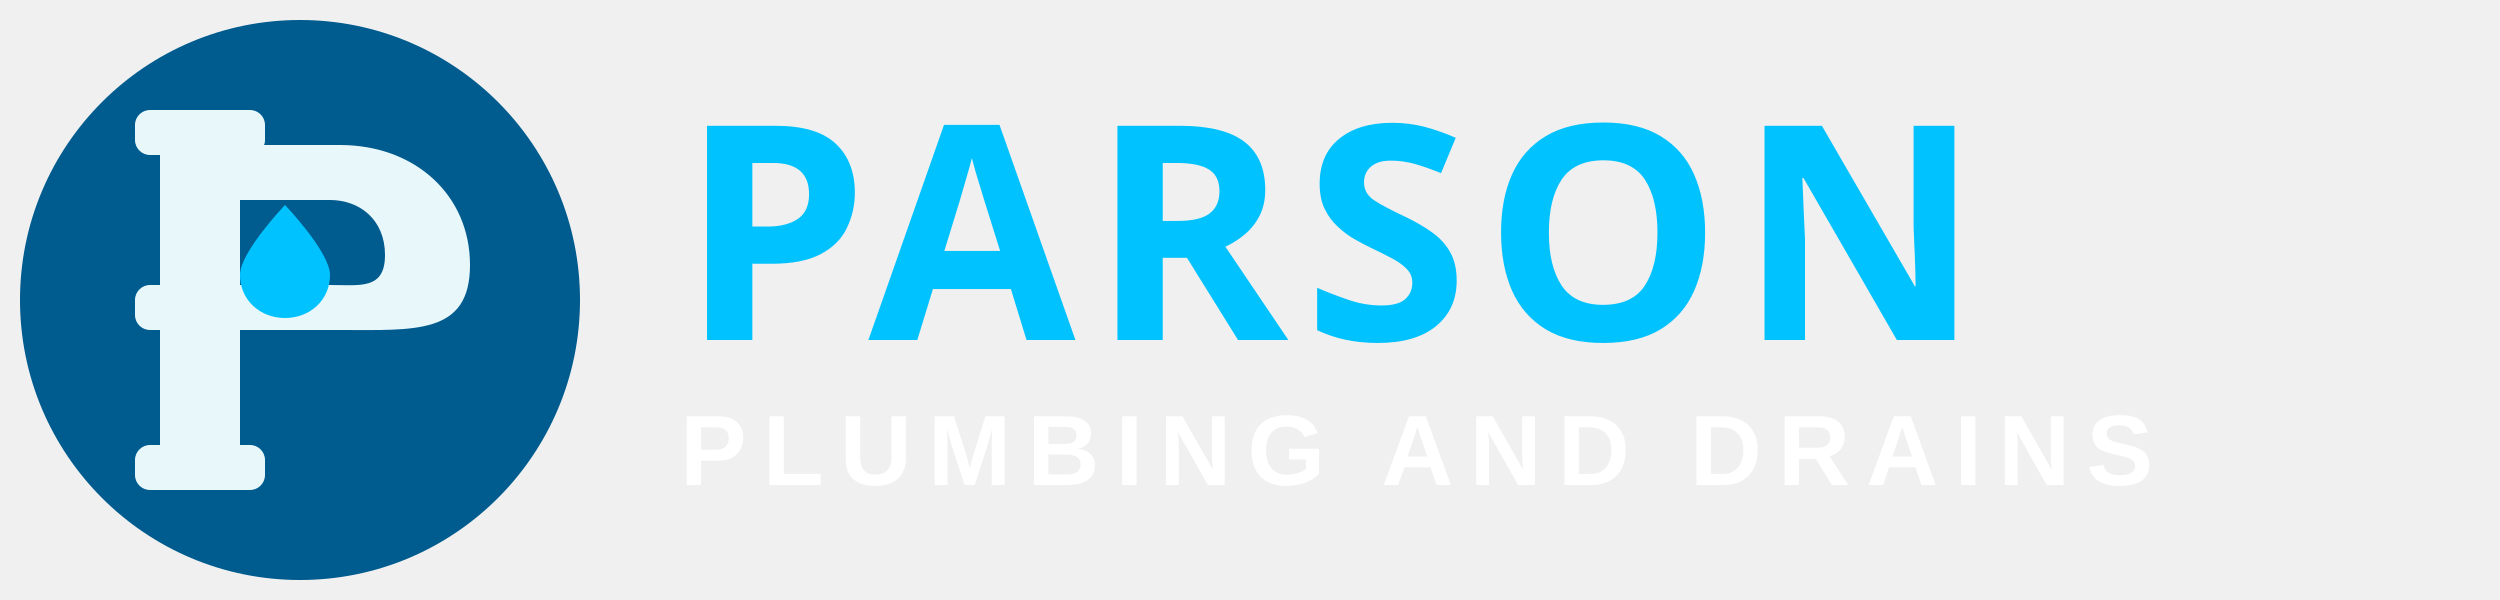
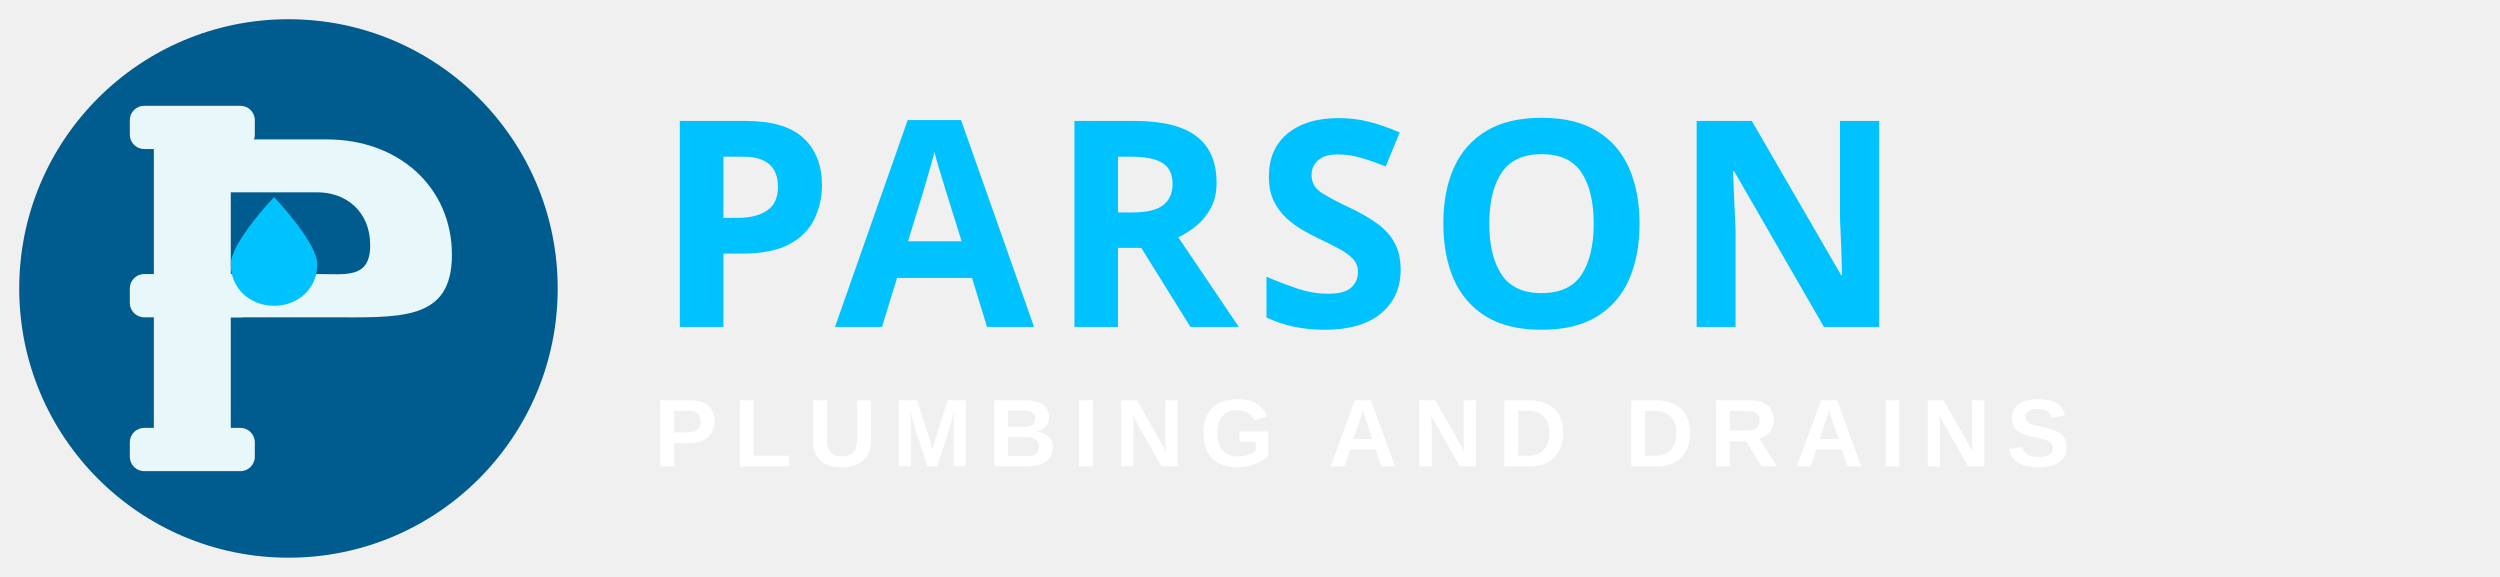
- <svg xmlns="http://www.w3.org/2000/svg" width="250" height="60" viewBox="0 0 250 60" fill="none">
+ <svg xmlns="http://www.w3.org/2000/svg" width="260" height="60" viewBox="0 0 260 60" fill="none">
  <style>
        .brand-title { font-family: 'Arial Black', 'Impact', 'Montserrat', sans-serif; font-weight: 900; font-size: 30px; fill: #00C2FF; letter-spacing: 1.5px; }
        .brand-sub { font-family: 'Arial', 'Helvetica', sans-serif; font-weight: 800; font-size: 10px; fill: #FFFFFF; letter-spacing: 1.6px; }
    </style>
  <circle cx="30" cy="30" r="28" fill="#005B8E" />
  <rect x="13.5" y="11" width="13" height="4.5" rx="1.5" fill="#E8F7FA" />
  <rect x="13.5" y="44.5" width="13" height="4.5" rx="1.5" fill="#E8F7FA" />
  <rect x="16" y="14" width="8" height="32" fill="#E8F7FA" />
  <rect x="13.5" y="28.5" width="13" height="4.5" rx="1.5" fill="#E8F7FA" />
  <path d="M 21.5 14.5 H 34 C 41.5 14.5 47 19.5 47 26.5 C 47 33.5 41.5 33 34 33 H 21.5 V 14.5 Z" fill="#E8F7FA" />
  <path d="M 24 20 H 33 C 36 20 38.5 22 38.5 25.5 C 38.5 29 36 28.5 33 28.5 H 24 V 20 Z" fill="#005B8E" />
  <path d="M 28.5 20.5 C 28.5 20.5 24 25.2 24 27.5 C 24 30 26 31.8 28.5 31.8 C 31 31.8 33 30 33 27.5 C 33 25.2 28.5 20.5 28.5 20.5 Z" fill="#00C2FF" />
  <text x="68" y="34" class="brand-title">PARSON</text>
  <text x="68" y="48.5" class="brand-sub">PLUMBING AND DRAINS</text>
</svg>
